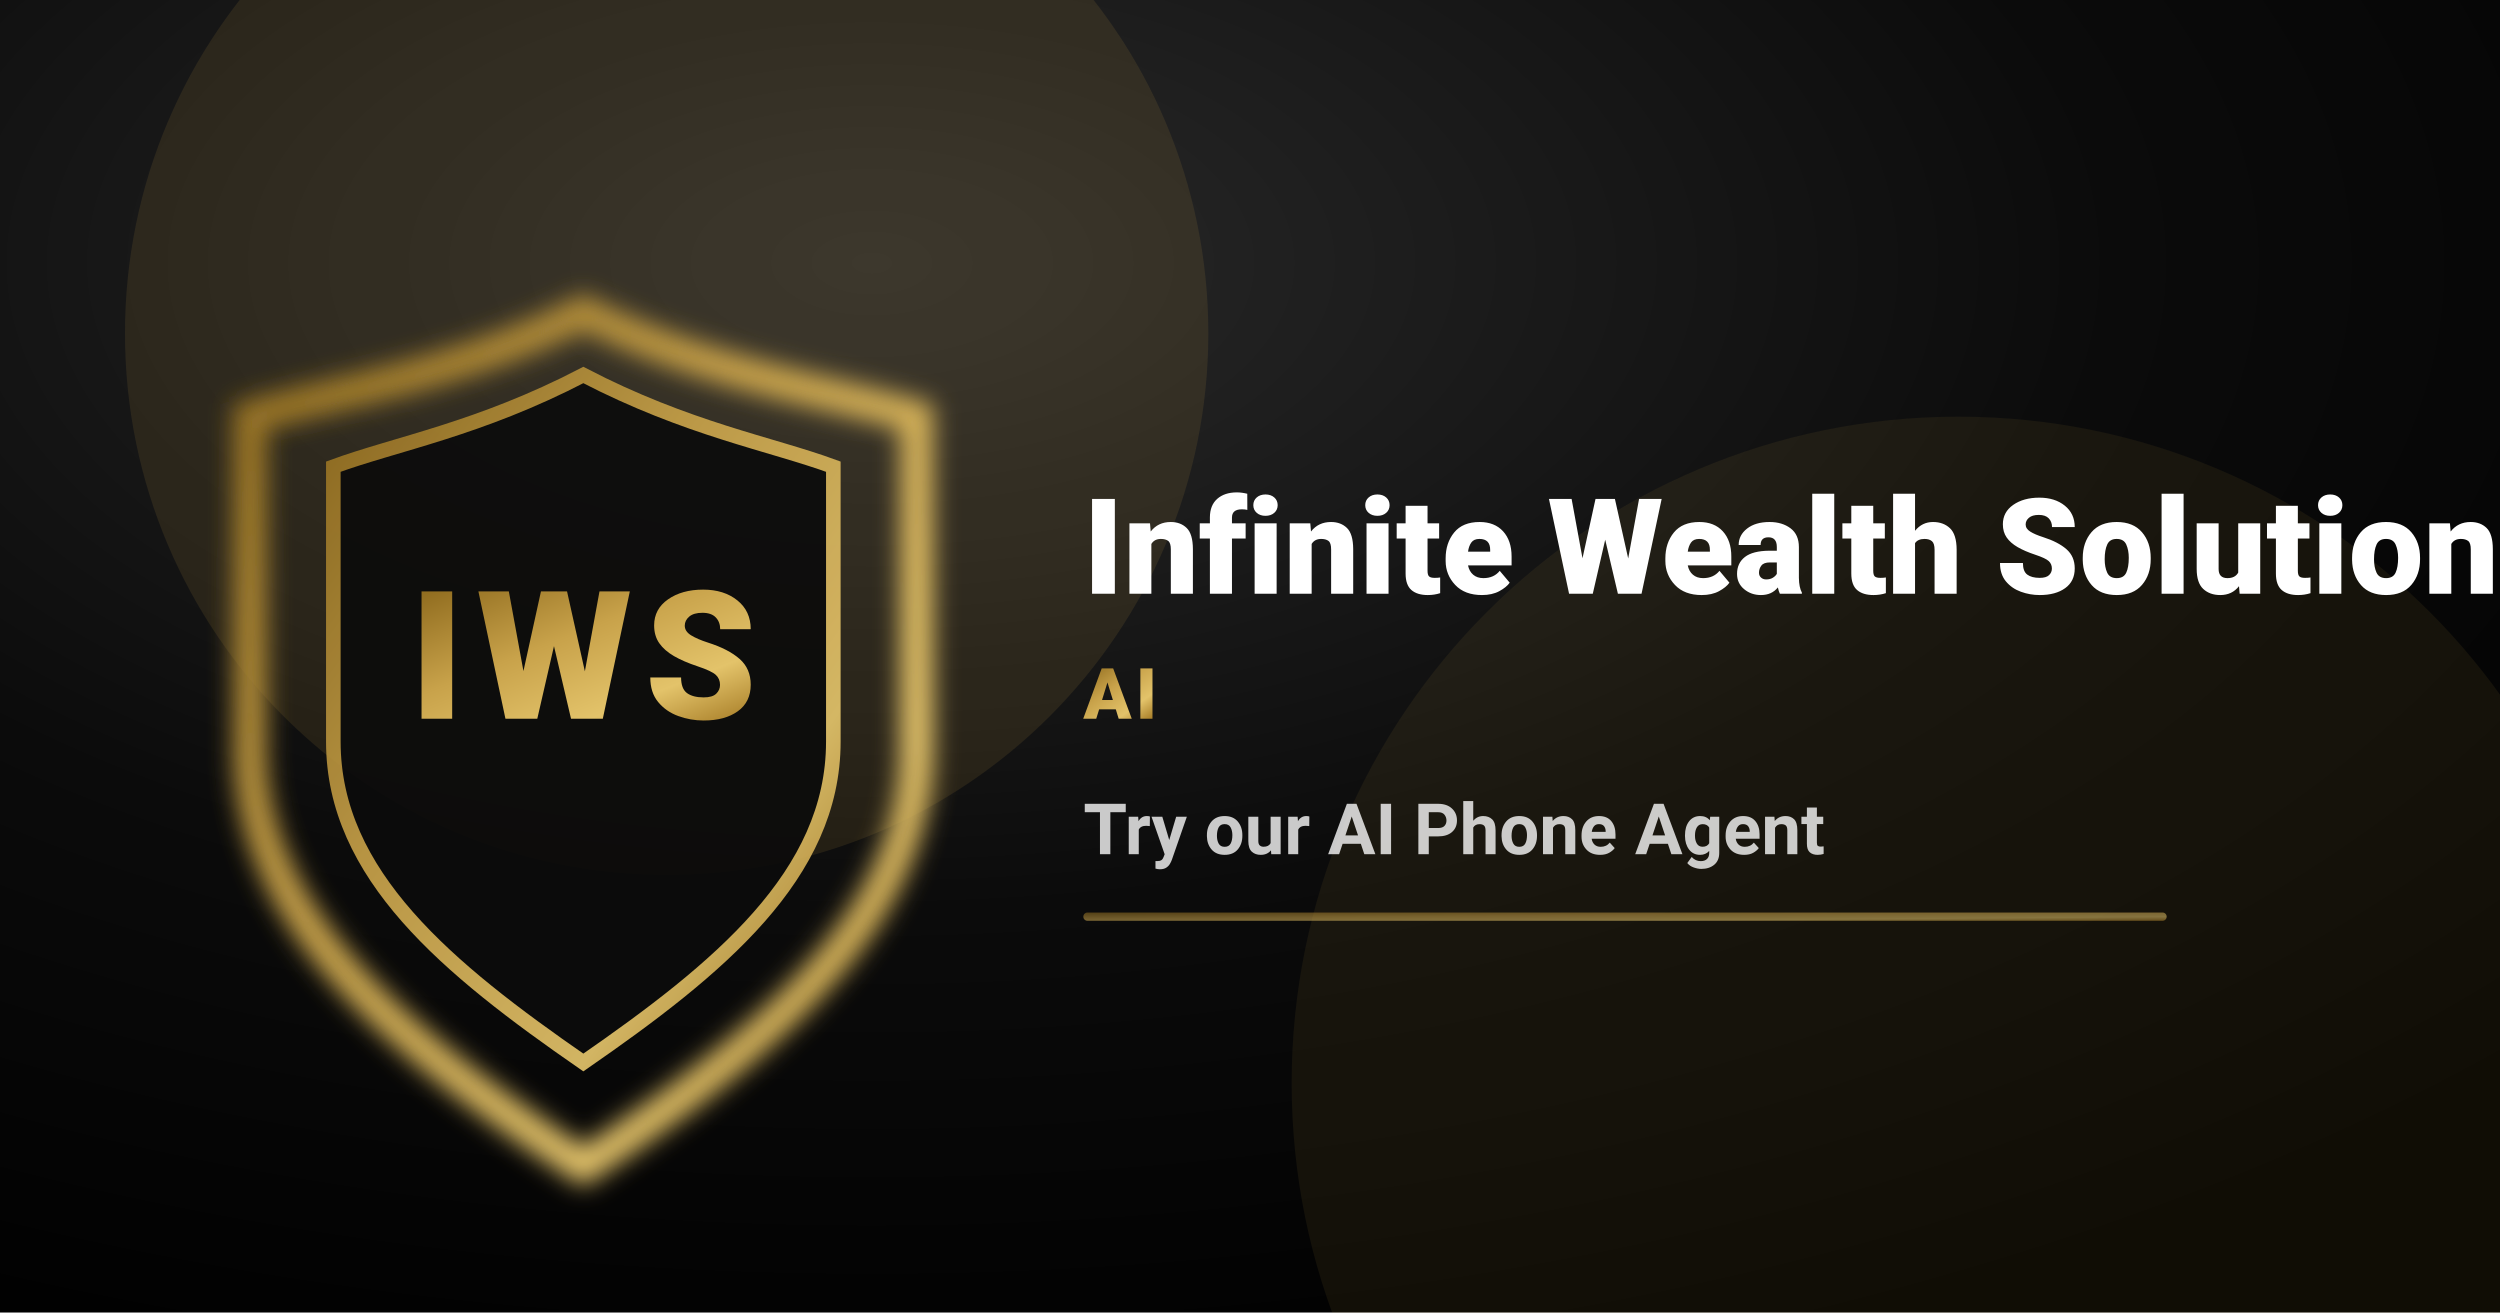
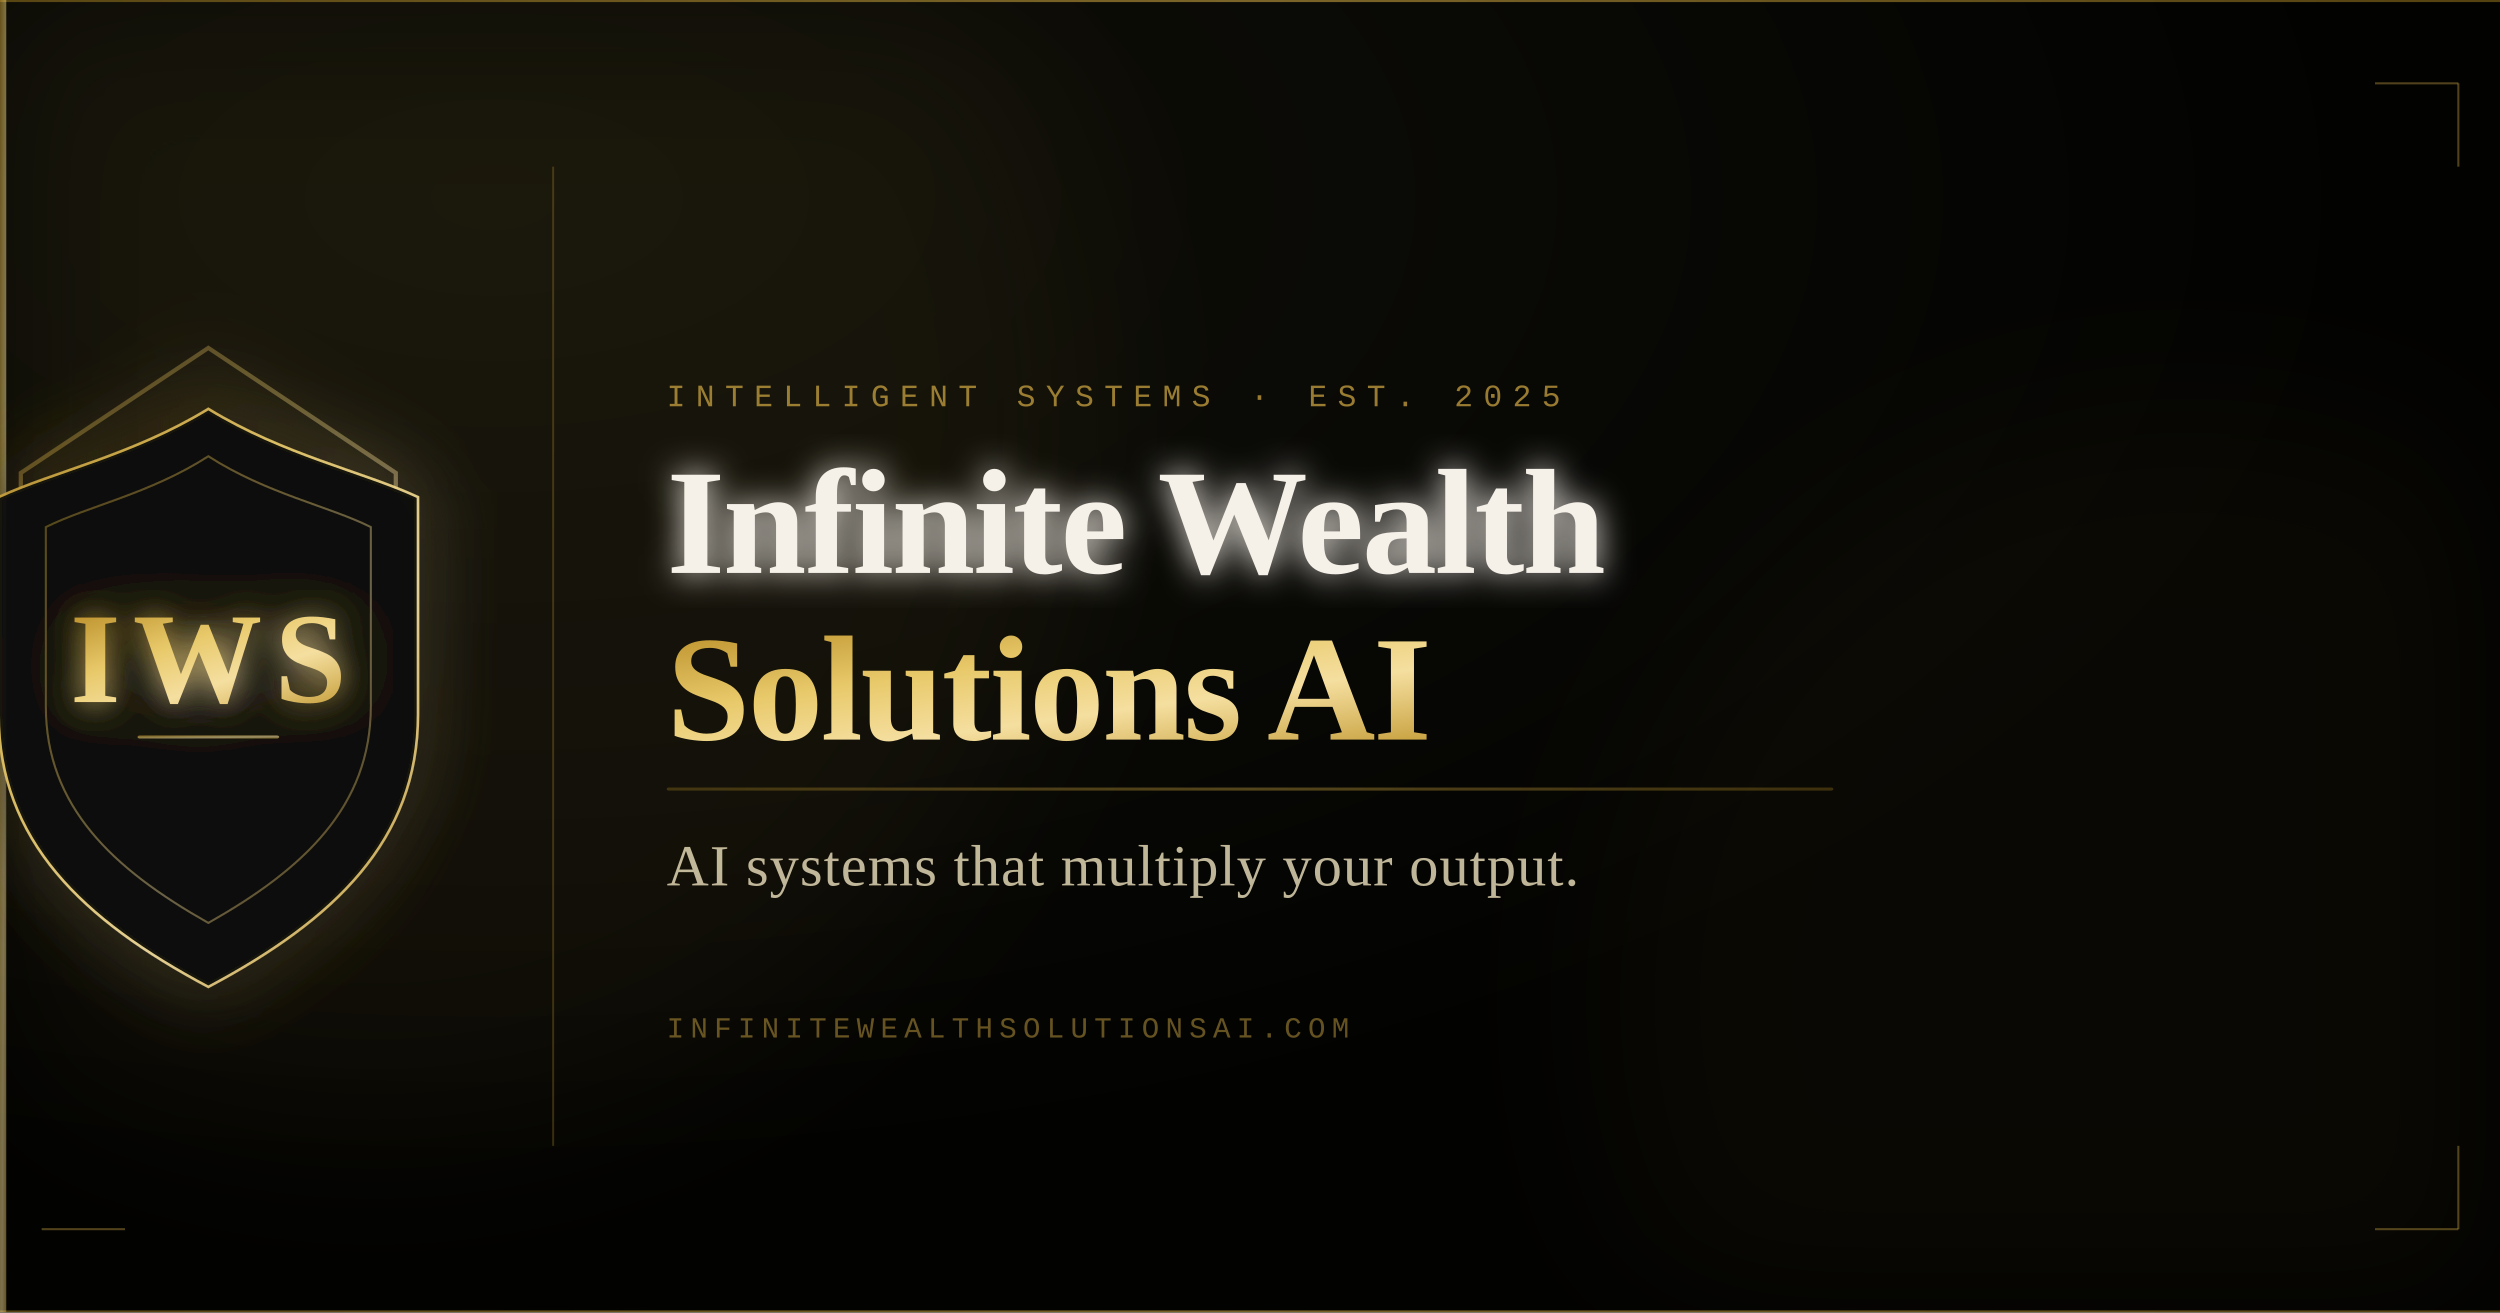
<svg xmlns="http://www.w3.org/2000/svg" width="1200" height="630" viewBox="0 0 1200 630">
  <defs>
-     <radialGradient id="bg" cx="35%" cy="20%" r="90%">
-       <stop offset="0%" stop-color="#2a2a2a" />
-       <stop offset="55%" stop-color="#0b0b0b" />
-       <stop offset="100%" stop-color="#000000" />
+     <radialGradient id="bg" cx="20%" cy="15%" r="75%">
+       <stop offset="0%" stop-color="#111008" />
+       <stop offset="60%" stop-color="#080805" />
+       <stop offset="100%" stop-color="#020201" />
    </radialGradient>
-     <linearGradient id="gold" x1="0" y1="0" x2="1" y2="1">
-       <stop offset="0%" stop-color="#8F6B1E" />
-       <stop offset="40%" stop-color="#C8A24A" />
-       <stop offset="75%" stop-color="#E3C36A" />
-       <stop offset="100%" stop-color="#A77D27" />
+     <linearGradient id="gold" x1="0%" y1="0%" x2="100%" y2="100%">
+       <stop offset="0%" stop-color="#BF9530" />
+       <stop offset="35%" stop-color="#E8C96A" />
+       <stop offset="65%" stop-color="#F5DFA0" />
+       <stop offset="100%" stop-color="#C8A240" />
    </linearGradient>
-     <filter id="glow" x="-30%" y="-30%" width="160%" height="160%">
-       <feGaussianBlur stdDeviation="6" />
+     <linearGradient id="goldSubtle" x1="0%" y1="0%" x2="100%" y2="0%">
+       <stop offset="0%" stop-color="#8A6B1A" />
+       <stop offset="50%" stop-color="#C8A240" />
+       <stop offset="100%" stop-color="#8A6B1A" />
+     </linearGradient>
+     <filter id="emblemGlow" x="-40%" y="-40%" width="180%" height="180%">
+       <feGaussianBlur stdDeviation="18" result="blur" />
+       <feMerge>
+         <feMergeNode in="blur" />
+         <feMergeNode in="SourceGraphic" />
+       </feMerge>
    </filter>
+     <filter id="softGlow" x="-50%" y="-50%" width="200%" height="200%">
+       <feGaussianBlur stdDeviation="40" />
+     </filter>
+     <filter id="textGlow" x="-10%" y="-30%" width="120%" height="160%">
+       <feGaussianBlur stdDeviation="8" result="blur" />
+       <feMerge>
+         <feMergeNode in="blur" />
+         <feMergeNode in="SourceGraphic" />
+       </feMerge>
+     </filter>
+     <clipPath id="frame">
+       <rect width="1200" height="630" />
+     </clipPath>
  </defs>
-   <rect width="1200" height="630" fill="url(#bg)" />
-   <circle cx="320" cy="160" r="260" fill="rgba(200,162,74,0.12)" />
-   <circle cx="940" cy="520" r="320" fill="rgba(200,162,74,0.08)" />
-   <g transform="translate(120,140)">
-     <path d="M160 10          C220 40 275 47 320 60          V220          C320 300 250 360 160 420          C70 360 0 300 0 220          V60          C45 47 100 40 160 10 Z" fill="none" stroke="url(#gold)" stroke-width="16" filter="url(#glow)" />
-     <path d="M160 40          C210 66 250 73 280 84          V216          C280 280 225 325 160 370          C95 325 40 280 40 216          V84          C70 73 110 66 160 40 Z" fill="#0b0b0b" stroke="url(#gold)" stroke-width="7" opacity="0.92" />
-     <text x="160" y="205" text-anchor="middle" font-family="ui-sans-serif, system-ui, -apple-system, Segoe UI, Roboto, Arial" font-size="86" font-weight="900" letter-spacing="6" fill="url(#gold)">IWS</text>
+   <g clip-path="url(#frame)">
+     <rect width="1200" height="630" fill="url(#bg)" />
+     <circle cx="180" cy="200" r="340" fill="#C8A240" opacity="0.055" filter="url(#softGlow)" />
+     <circle cx="1050" cy="480" r="280" fill="#C8A240" opacity="0.04" filter="url(#softGlow)" />
+     <rect x="0" y="0" width="1200" height="630" fill="none" opacity="0.03" style="background: repeating-linear-gradient(0deg, transparent, transparent 2px, rgba(255,255,255,0.015) 2px, rgba(255,255,255,0.015) 4px)" />
+     <rect x="0" y="0" width="1200" height="1" fill="url(#goldSubtle)" opacity="0.6" />
+     <rect x="0" y="629" width="1200" height="1" fill="url(#goldSubtle)" opacity="0.6" />
+     <rect x="0" y="0" width="3" height="630" fill="url(#gold)" opacity="0.5" />
+     <g transform="translate(100, 315)" filter="url(#emblemGlow)">
+       <path d="M0,-148 L90,-88 L90,44 L44,120 L0,148 L-44,120 L-90,44 L-90,-88 Z" fill="none" stroke="url(#gold)" stroke-width="2" opacity="0.35" />
+       <path d="M0,-118            C36,-96 74,-88 100,-76            L100,28            C100,88 60,126 0,158            C-60,126 -100,88 -100,28            L-100,-76            C-74,-88 -36,-96 0,-118 Z" fill="none" stroke="url(#gold)" stroke-width="2.5" opacity="0.9" />
+       <path d="M0,-118            C36,-96 74,-88 100,-76            L100,28            C100,88 60,126 0,158            C-60,126 -100,88 -100,28            L-100,-76            C-74,-88 -36,-96 0,-118 Z" fill="#0d0d08" opacity="0.95" />
+       <path d="M0,-96            C28,-78 58,-72 78,-62            L78,24            C78,72 46,102 0,128            C-46,102 -78,72 -78,24            L-78,-62            C-58,-72 -28,-78 0,-96 Z" fill="none" stroke="url(#gold)" stroke-width="1" opacity="0.4" />
+       <text x="0" y="22" text-anchor="middle" font-family="Georgia, 'Times New Roman', serif" font-size="62" font-weight="700" letter-spacing="6" fill="url(#gold)" filter="url(#textGlow)">IWS</text>
+       <rect x="-34" y="38" width="68" height="1.5" rx="1" fill="url(#gold)" opacity="0.6" />
+     </g>
+     <rect x="265" y="80" width="1" height="470" fill="url(#goldSubtle)" opacity="0.3" />
+     <g transform="translate(320, 0)">
+       <text x="0" y="195" font-family="'Courier New', Courier, monospace" font-size="15" font-weight="400" fill="#C8A240" opacity="0.75" letter-spacing="5">INTELLIGENT SYSTEMS · EST. 2025</text>
+       <text x="0" y="275" font-family="Georgia, 'Times New Roman', serif" font-size="72" font-weight="700" fill="#F5F0E8" letter-spacing="-1" filter="url(#textGlow)">Infinite Wealth</text>
+       <text x="0" y="355" font-family="Georgia, 'Times New Roman', serif" font-size="72" font-weight="700" letter-spacing="-1">
+         <tspan fill="url(#gold)" filter="url(#textGlow)">Solutions AI</tspan>
+       </text>
+       <rect x="0" y="378" width="560" height="1.5" rx="1" fill="url(#goldSubtle)" opacity="0.4" />
+       <text x="0" y="425" font-family="Georgia, 'Times New Roman', serif" font-size="28" font-weight="400" fill="#D4C9A8" letter-spacing="0.5" opacity="0.9">AI systems that multiply your output.</text>
+       <text x="0" y="498" font-family="'Courier New', Courier, monospace" font-size="14" font-weight="400" fill="#C8A240" opacity="0.5" letter-spacing="3">INFINITEWEALTHSOLUTIONSAI.COM</text>
+     </g>
+     <line x1="1140" y1="40" x2="1180" y2="40" stroke="#C8A240" stroke-width="1" opacity="0.4" />
+     <line x1="1180" y1="40" x2="1180" y2="80" stroke="#C8A240" stroke-width="1" opacity="0.4" />
+     <line x1="1140" y1="590" x2="1180" y2="590" stroke="#C8A240" stroke-width="1" opacity="0.4" />
+     <line x1="1180" y1="550" x2="1180" y2="590" stroke="#C8A240" stroke-width="1" opacity="0.4" />
+     <line x1="20" y1="590" x2="60" y2="590" stroke="#C8A240" stroke-width="1" opacity="0.4" />
  </g>
-   <text x="520" y="285" font-family="ui-sans-serif, system-ui, -apple-system, Segoe UI, Roboto, Arial" font-size="64" font-weight="900" fill="#ffffff">
-     Infinite Wealth Solutions
-   </text>
-   <text x="520" y="345" font-family="ui-sans-serif, system-ui, -apple-system, Segoe UI, Roboto, Arial" font-size="34" font-weight="800" fill="url(#gold)" letter-spacing="2">
-     AI
-   </text>
-   <text x="520" y="410" font-family="ui-sans-serif, system-ui, -apple-system, Segoe UI, Roboto, Arial" font-size="34" font-weight="700" fill="rgba(255,255,255,0.78)">
-     Try our AI Phone Agent
-   </text>
-   <rect x="520" y="438" width="520" height="4" rx="2" fill="url(#gold)" opacity="0.55" />
</svg>
